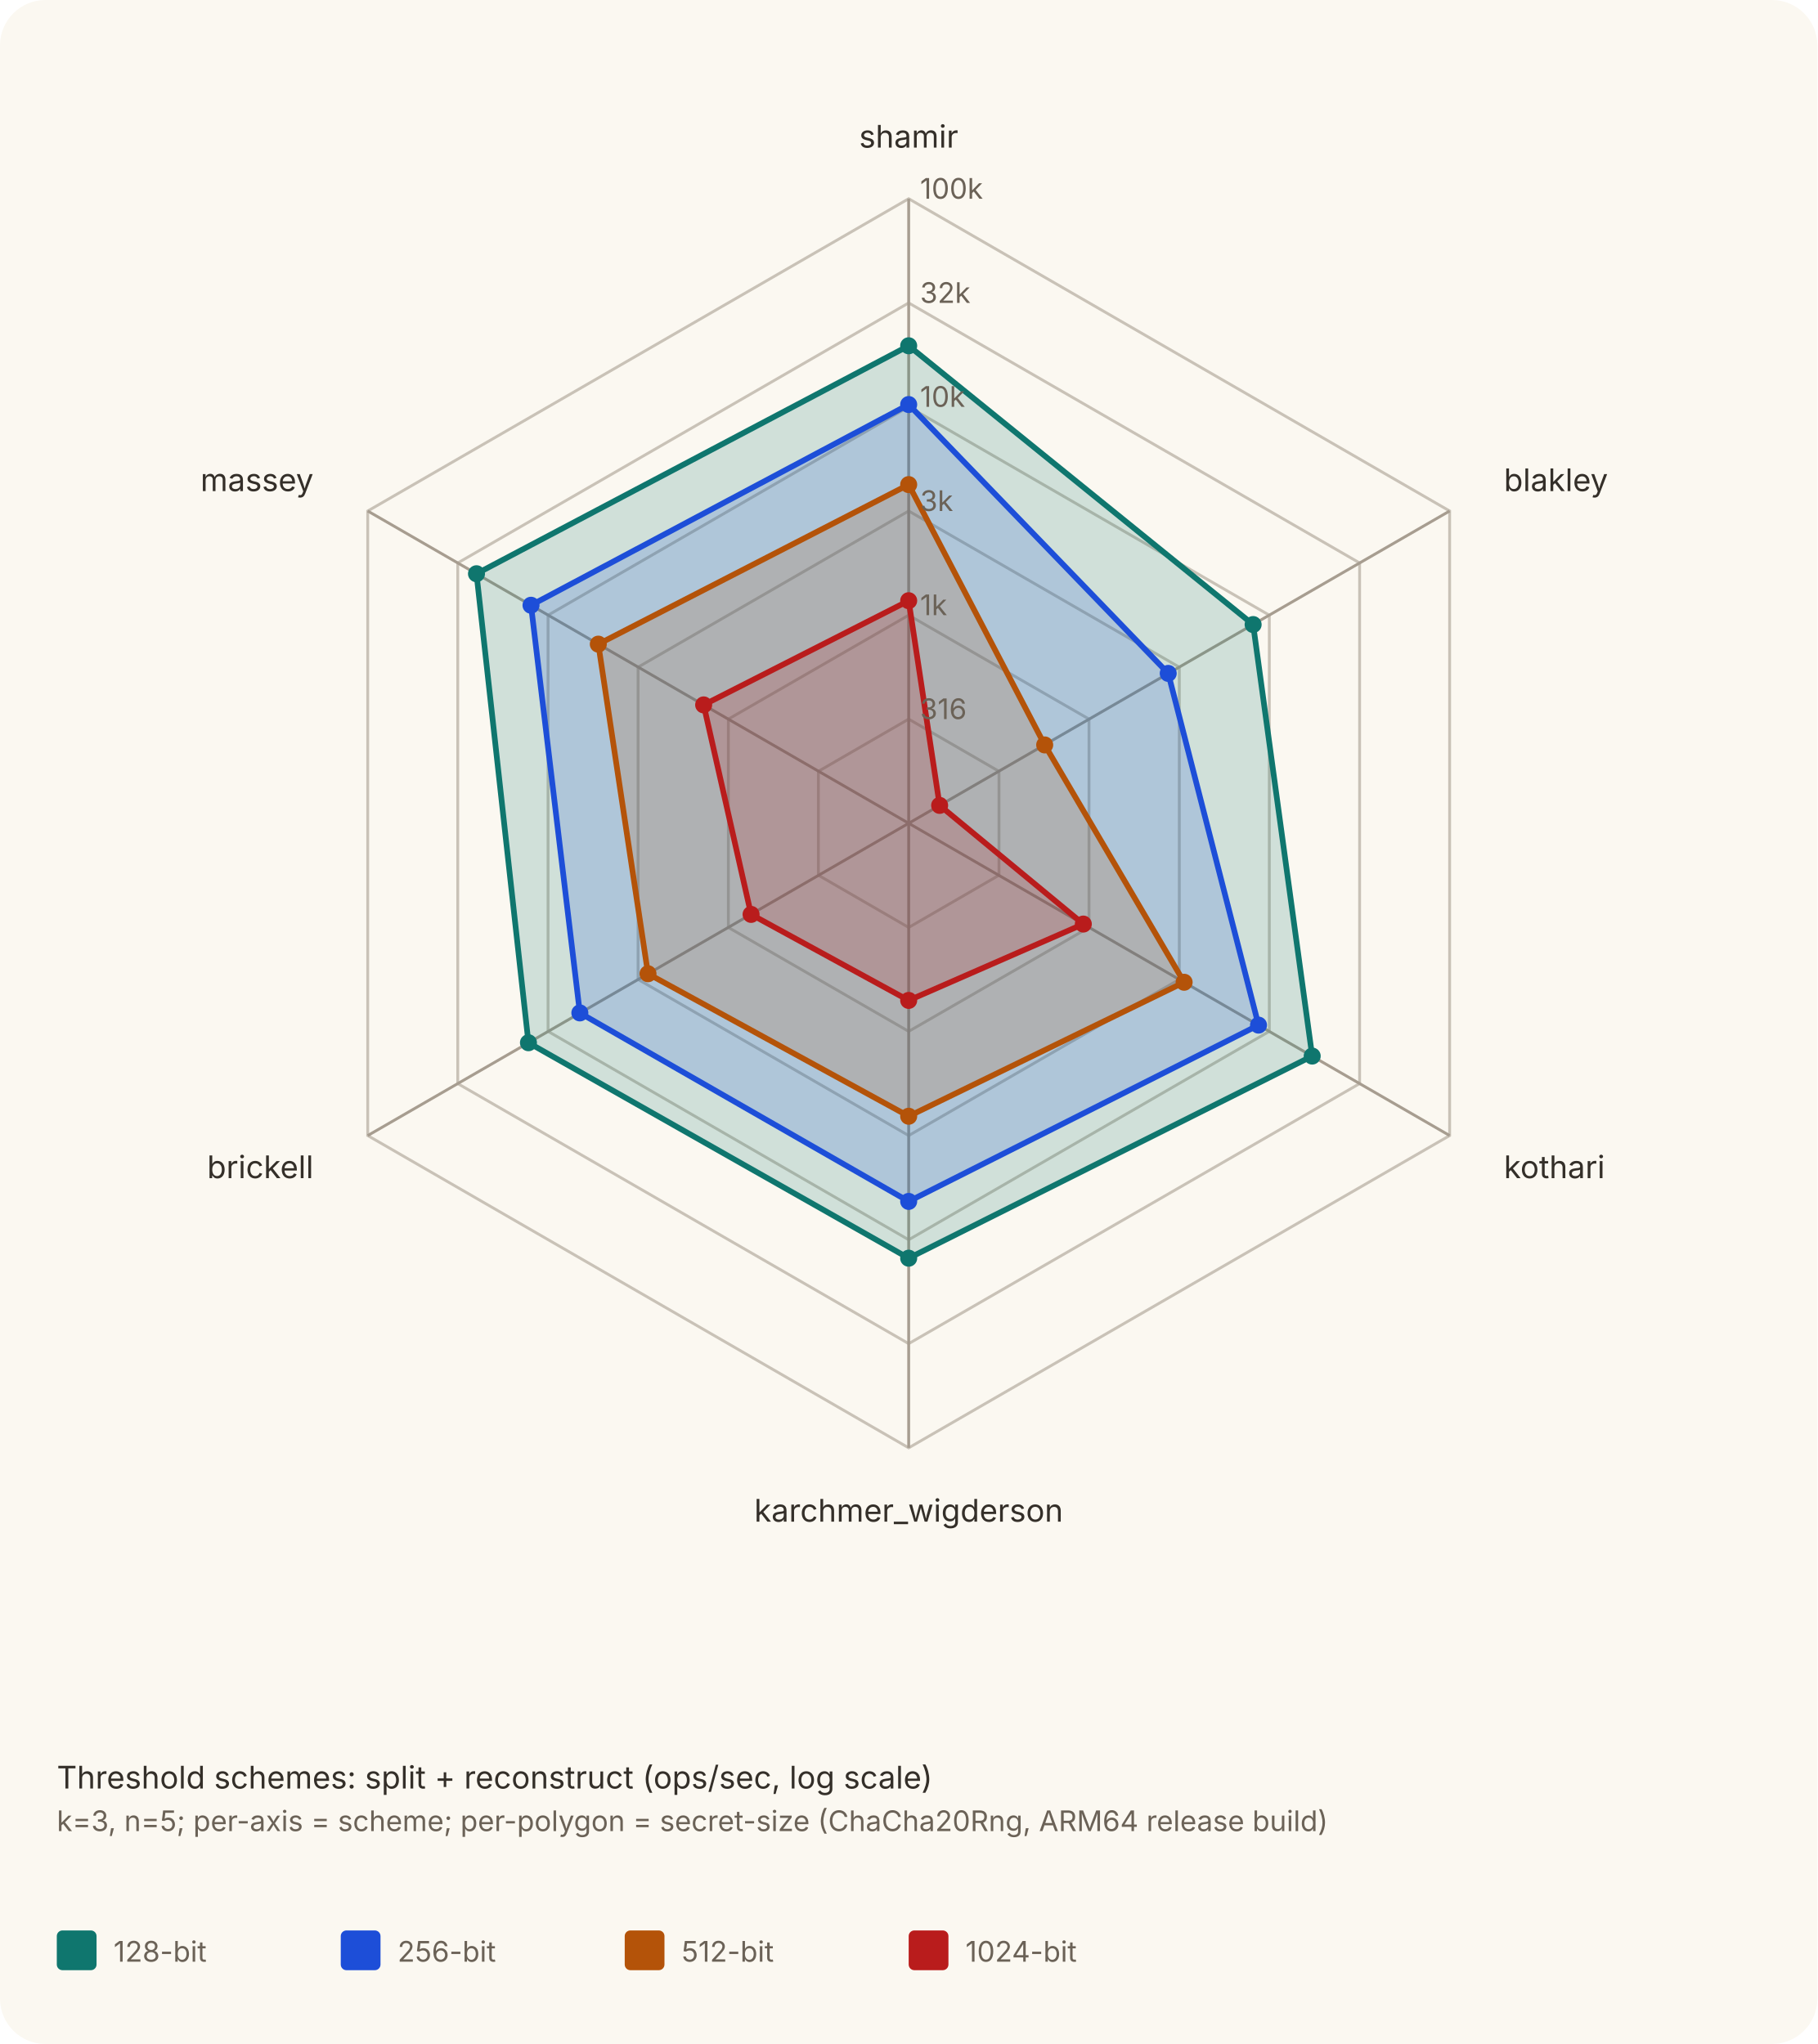
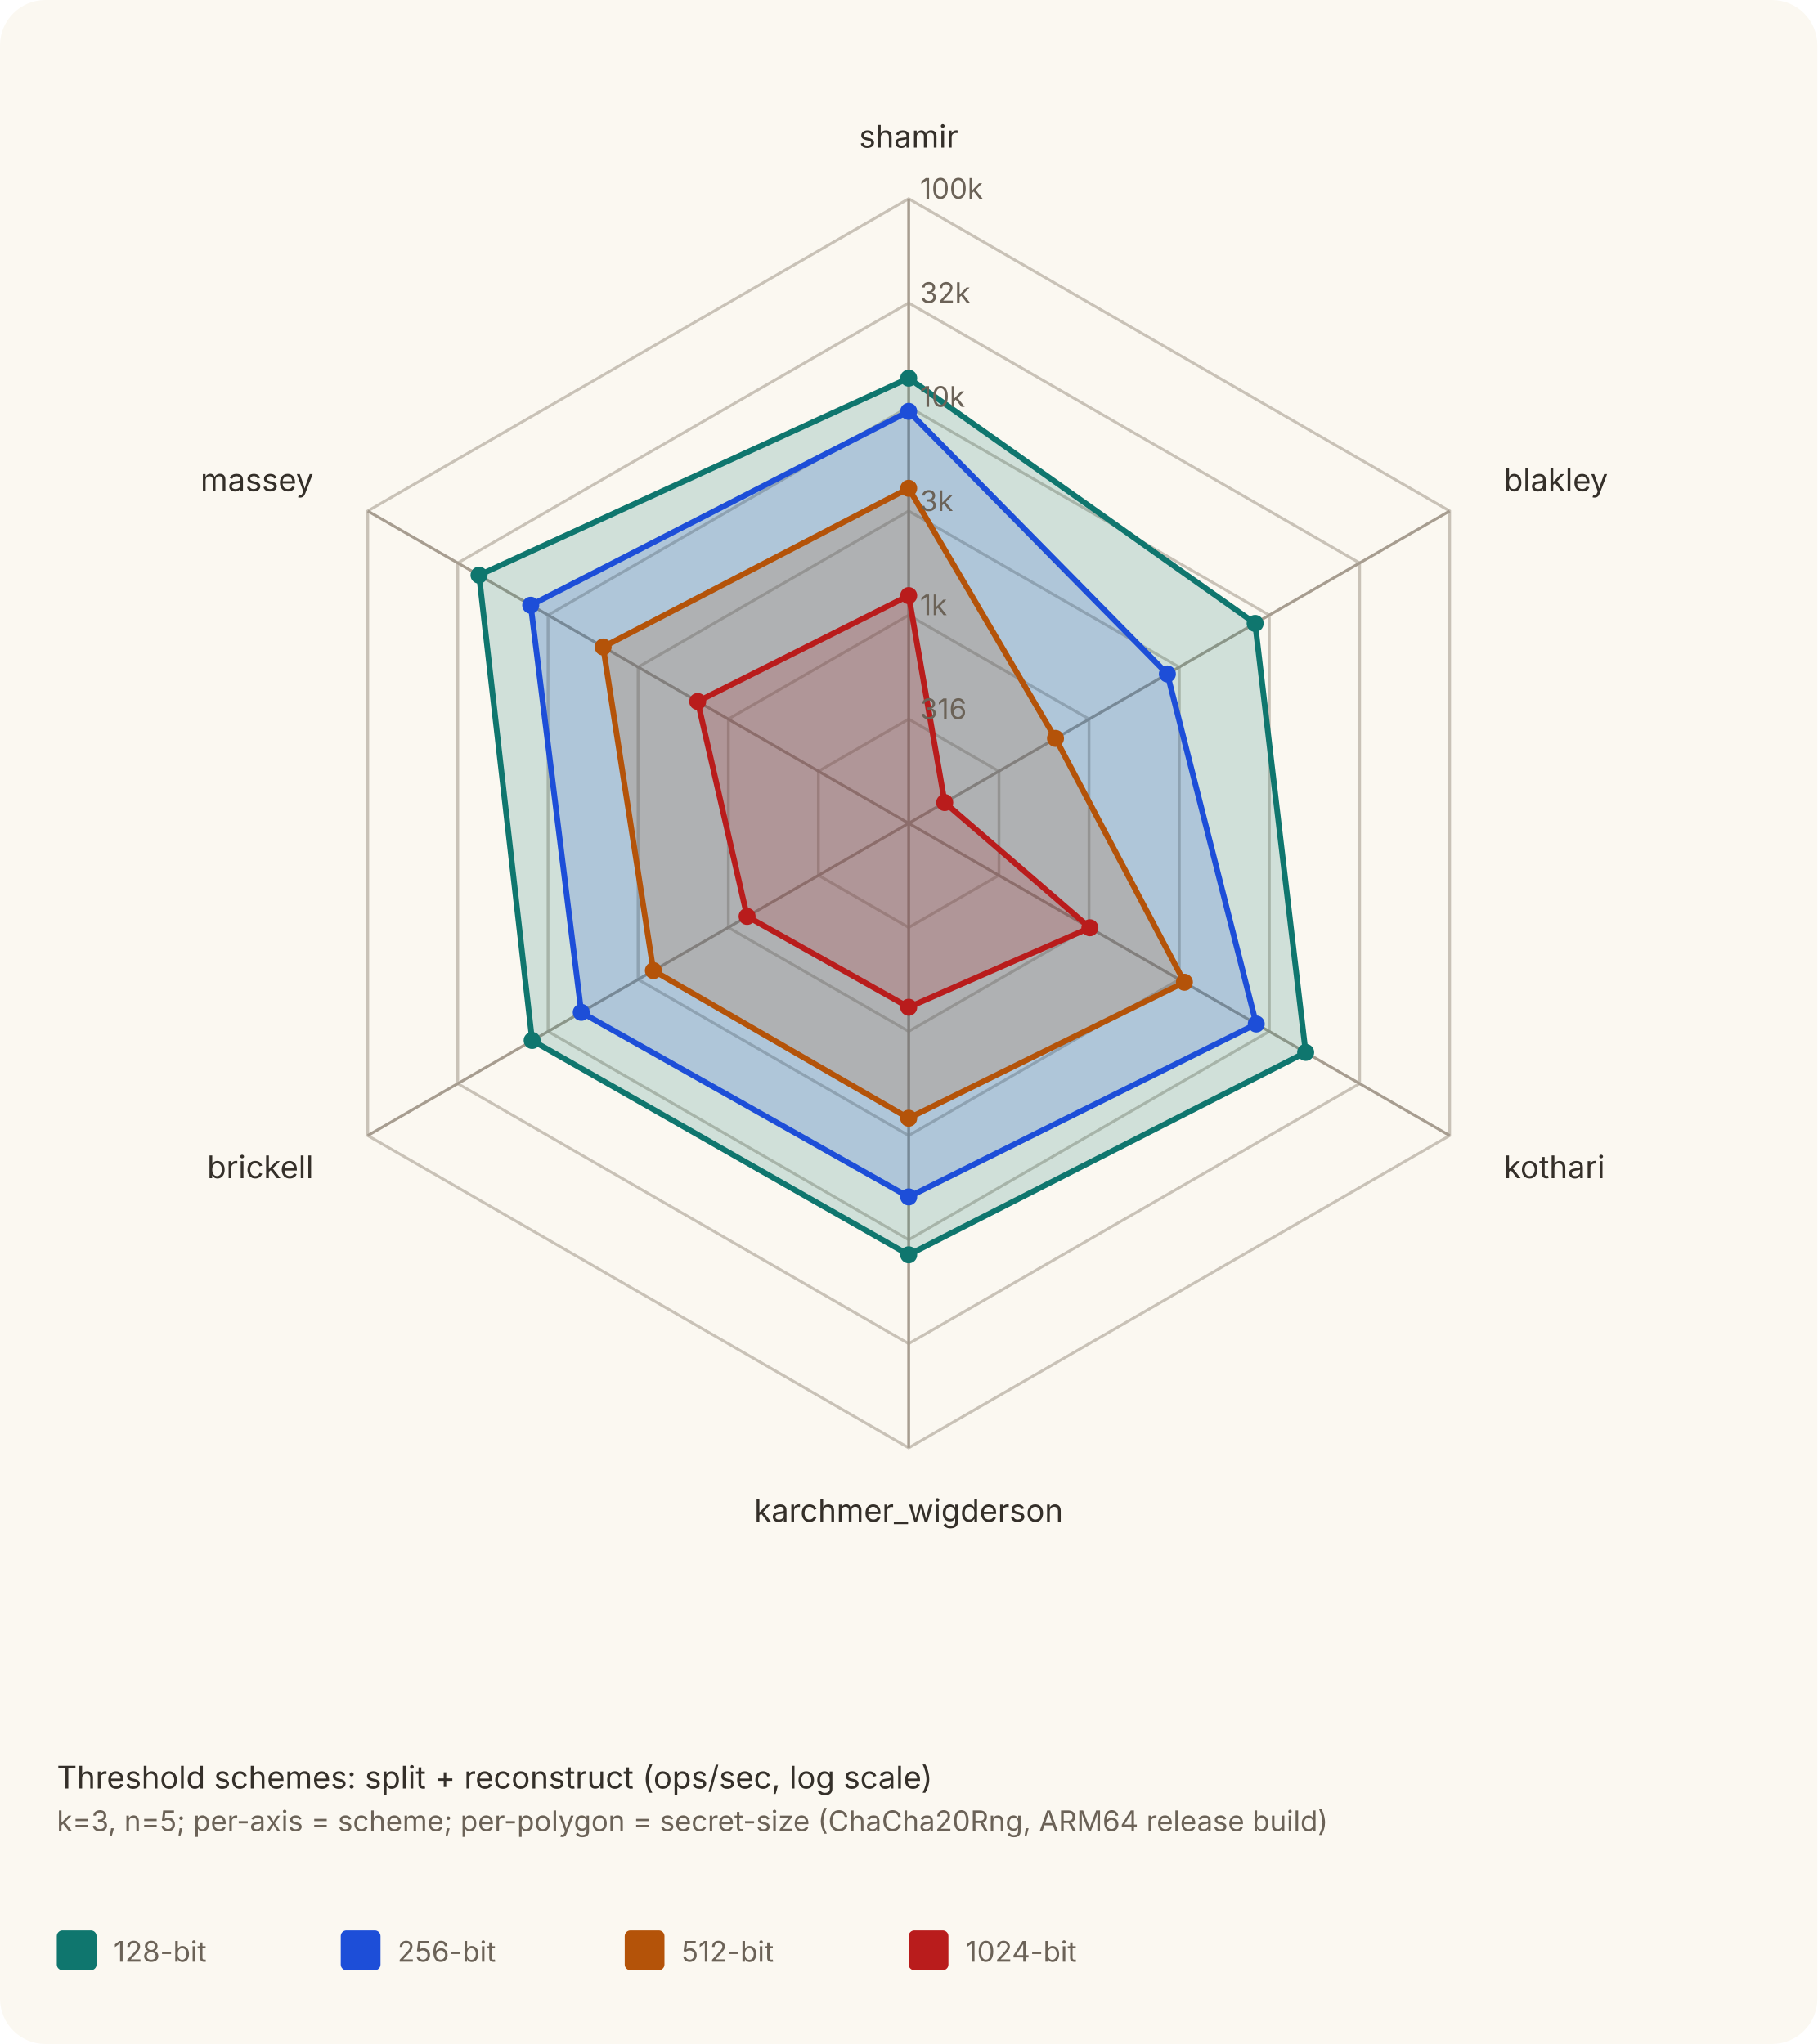
<svg xmlns="http://www.w3.org/2000/svg" width="640" height="720" viewBox="0 0 640 720" role="img" aria-labelledby="title desc">
  <style>
    .bg { fill: #fbf8f1; }
    .grid { fill: none; stroke: #c9c2b7; stroke-width: 1; }
    .axis { stroke: #a79d90; stroke-width: 1; }
    .label { fill: #342f29; font: 11px ui-sans-serif, -apple-system, BlinkMacSystemFont, "Segoe UI", sans-serif; }
    .small { fill: #6b6257; font: 10px ui-sans-serif, -apple-system, BlinkMacSystemFont, "Segoe UI", sans-serif; }
  </style>
  <rect class="bg" x="0" y="0" width="640" height="720" rx="16" />
  <polygon class="grid" points="320.0,253.3 351.8,271.7 351.8,308.3 320.0,326.7 288.2,308.3 288.2,271.7" />
  <polygon class="grid" points="320.0,216.7 383.5,253.3 383.5,326.7 320.0,363.3 256.5,326.7 256.5,253.3" />
  <polygon class="grid" points="320.0,180.0 415.3,235.0 415.3,345.0 320.0,400.0 224.7,345.0 224.7,235.0" />
  <polygon class="grid" points="320.0,143.3 447.0,216.7 447.0,363.3 320.0,436.7 193.0,363.3 193.0,216.7" />
  <polygon class="grid" points="320.0,106.7 478.8,198.3 478.8,381.7 320.0,473.3 161.2,381.7 161.2,198.3" />
  <polygon class="grid" points="320.0,70.0 510.5,180.0 510.5,400.0 320.0,510.0 129.5,400.0 129.5,180.0" />
  <line class="axis" x1="320" y1="290" x2="320.0" y2="70.0" />
  <line class="axis" x1="320" y1="290" x2="510.5" y2="180.0" />
  <line class="axis" x1="320" y1="290" x2="510.5" y2="400.0" />
  <line class="axis" x1="320" y1="290" x2="320.0" y2="510.0" />
  <line class="axis" x1="320" y1="290" x2="129.5" y2="400.0" />
  <line class="axis" x1="320" y1="290" x2="129.5" y2="180.0" />
-   <polygon points="320.0,121.8 441.3,220.0 462.1,372.0 320.0,443.2 186.1,367.3 167.8,202.1" fill="#0f766e" fill-opacity="0.18" stroke="#0f766e" stroke-width="2" />
-   <circle cx="320.0" cy="121.8" r="3" fill="#0f766e" />
-   <circle cx="441.3" cy="220.0" r="3" fill="#0f766e" />
-   <circle cx="462.1" cy="372.0" r="3" fill="#0f766e" />
-   <circle cx="320.0" cy="443.2" r="3" fill="#0f766e" />
-   <circle cx="186.1" cy="367.3" r="3" fill="#0f766e" />
-   <circle cx="167.8" cy="202.1" r="3" fill="#0f766e" />
-   <polygon points="320.0,142.5 411.4,237.2 443.2,361.1 320.0,423.2 204.2,356.8 187.0,213.2" fill="#1d4ed8" fill-opacity="0.18" stroke="#1d4ed8" stroke-width="2" />
-   <circle cx="320.0" cy="142.5" r="3" fill="#1d4ed8" />
-   <circle cx="411.4" cy="237.2" r="3" fill="#1d4ed8" />
-   <circle cx="443.2" cy="361.1" r="3" fill="#1d4ed8" />
-   <circle cx="320.0" cy="423.2" r="3" fill="#1d4ed8" />
-   <circle cx="204.2" cy="356.8" r="3" fill="#1d4ed8" />
-   <circle cx="187.0" cy="213.2" r="3" fill="#1d4ed8" />
-   <polygon points="320.0,170.7 367.9,262.4 417.0,346.0 320.0,393.2 228.2,343.0 210.7,226.9" fill="#b45309" fill-opacity="0.18" stroke="#b45309" stroke-width="2" />
-   <circle cx="320.0" cy="170.7" r="3" fill="#b45309" />
-   <circle cx="367.9" cy="262.4" r="3" fill="#b45309" />
-   <circle cx="417.0" cy="346.0" r="3" fill="#b45309" />
-   <circle cx="320.0" cy="393.2" r="3" fill="#b45309" />
-   <circle cx="228.2" cy="343.0" r="3" fill="#b45309" />
-   <circle cx="210.7" cy="226.9" r="3" fill="#b45309" />
-   <polygon points="320.0,211.6 330.9,283.7 381.5,325.5 320.0,352.4 264.5,322.1 247.8,248.3" fill="#b91c1c" fill-opacity="0.18" stroke="#b91c1c" stroke-width="2" />
-   <circle cx="320.0" cy="211.6" r="3" fill="#b91c1c" />
-   <circle cx="330.9" cy="283.7" r="3" fill="#b91c1c" />
-   <circle cx="381.5" cy="325.5" r="3" fill="#b91c1c" />
-   <circle cx="320.0" cy="352.4" r="3" fill="#b91c1c" />
-   <circle cx="264.5" cy="322.1" r="3" fill="#b91c1c" />
-   <circle cx="247.8" cy="248.3" r="3" fill="#b91c1c" />
+   <polygon points="320.0,133.2 442.0,219.6 459.8,370.7 320.0,442.0 187.4,366.5 168.7,202.6" fill="#0f766e" fill-opacity="0.18" stroke="#0f766e" stroke-width="2" />
+   <circle cx="320.0" cy="133.2" r="3" fill="#0f766e" />
+   <circle cx="442.0" cy="219.6" r="3" fill="#0f766e" />
+   <circle cx="459.8" cy="370.7" r="3" fill="#0f766e" />
+   <circle cx="320.0" cy="442.0" r="3" fill="#0f766e" />
+   <circle cx="187.4" cy="366.5" r="3" fill="#0f766e" />
+   <circle cx="168.7" cy="202.6" r="3" fill="#0f766e" />
+   <polygon points="320.0,144.9 411.1,237.4 442.4,360.7 320.0,421.6 204.7,356.6 186.9,213.2" fill="#1d4ed8" fill-opacity="0.18" stroke="#1d4ed8" stroke-width="2" />
+   <circle cx="320.0" cy="144.9" r="3" fill="#1d4ed8" />
+   <circle cx="411.1" cy="237.4" r="3" fill="#1d4ed8" />
+   <circle cx="442.4" cy="360.7" r="3" fill="#1d4ed8" />
+   <circle cx="320.0" cy="421.6" r="3" fill="#1d4ed8" />
+   <circle cx="204.7" cy="356.6" r="3" fill="#1d4ed8" />
+   <circle cx="186.9" cy="213.2" r="3" fill="#1d4ed8" />
+   <polygon points="320.0,172.0 371.7,260.1 417.1,346.0 320.0,393.9 230.1,341.9 212.4,227.9" fill="#b45309" fill-opacity="0.18" stroke="#b45309" stroke-width="2" />
+   <circle cx="320.0" cy="172.0" r="3" fill="#b45309" />
+   <circle cx="371.7" cy="260.1" r="3" fill="#b45309" />
+   <circle cx="417.1" cy="346.0" r="3" fill="#b45309" />
+   <circle cx="320.0" cy="393.9" r="3" fill="#b45309" />
+   <circle cx="230.1" cy="341.9" r="3" fill="#b45309" />
+   <circle cx="212.4" cy="227.9" r="3" fill="#b45309" />
+   <polygon points="320.0,209.8 332.7,282.7 383.8,326.8 320.0,354.8 263.1,322.8 245.7,247.1" fill="#b91c1c" fill-opacity="0.18" stroke="#b91c1c" stroke-width="2" />
+   <circle cx="320.0" cy="209.8" r="3" fill="#b91c1c" />
+   <circle cx="332.7" cy="282.7" r="3" fill="#b91c1c" />
+   <circle cx="383.8" cy="326.8" r="3" fill="#b91c1c" />
+   <circle cx="320.0" cy="354.8" r="3" fill="#b91c1c" />
+   <circle cx="263.1" cy="322.8" r="3" fill="#b91c1c" />
+   <circle cx="245.7" cy="247.1" r="3" fill="#b91c1c" />
  <text class="label" x="320.0" y="52.0" text-anchor="middle">shamir</text>
  <text class="label" x="529.6" y="173.0" text-anchor="start">blakley</text>
  <text class="label" x="529.6" y="415.0" text-anchor="start">kothari</text>
  <text class="label" x="320.0" y="536.0" text-anchor="middle">karchmer_wigderson</text>
  <text class="label" x="110.4" y="415.0" text-anchor="end">brickell</text>
  <text class="label" x="110.4" y="173.0" text-anchor="end">massey</text>
  <text class="small" x="324.0" y="253.3">316</text>
  <text class="small" x="324.0" y="216.7">1k</text>
  <text class="small" x="324.0" y="180.0">3k</text>
  <text class="small" x="324.0" y="143.3">10k</text>
  <text class="small" x="324.0" y="106.7">32k</text>
  <text class="small" x="324.0" y="70.0">100k</text>
  <text class="label" x="20" y="630" font-weight="bold">Threshold schemes: split + reconstruct (ops/sec, log scale)</text>
  <text class="small" x="20" y="645">k=3, n=5; per-axis = scheme; per-polygon = secret-size (ChaCha20Rng, ARM64 release build)</text>
  <rect x="20.0" y="680.0" width="14" height="14" fill="#0f766e" rx="2" />
  <text class="small" x="40.0" y="691.0">128-bit</text>
  <rect x="120.0" y="680.0" width="14" height="14" fill="#1d4ed8" rx="2" />
  <text class="small" x="140.0" y="691.0">256-bit</text>
  <rect x="220.0" y="680.0" width="14" height="14" fill="#b45309" rx="2" />
  <text class="small" x="240.0" y="691.0">512-bit</text>
  <rect x="320.0" y="680.0" width="14" height="14" fill="#b91c1c" rx="2" />
  <text class="small" x="340.0" y="691.0">1024-bit</text>
</svg>
